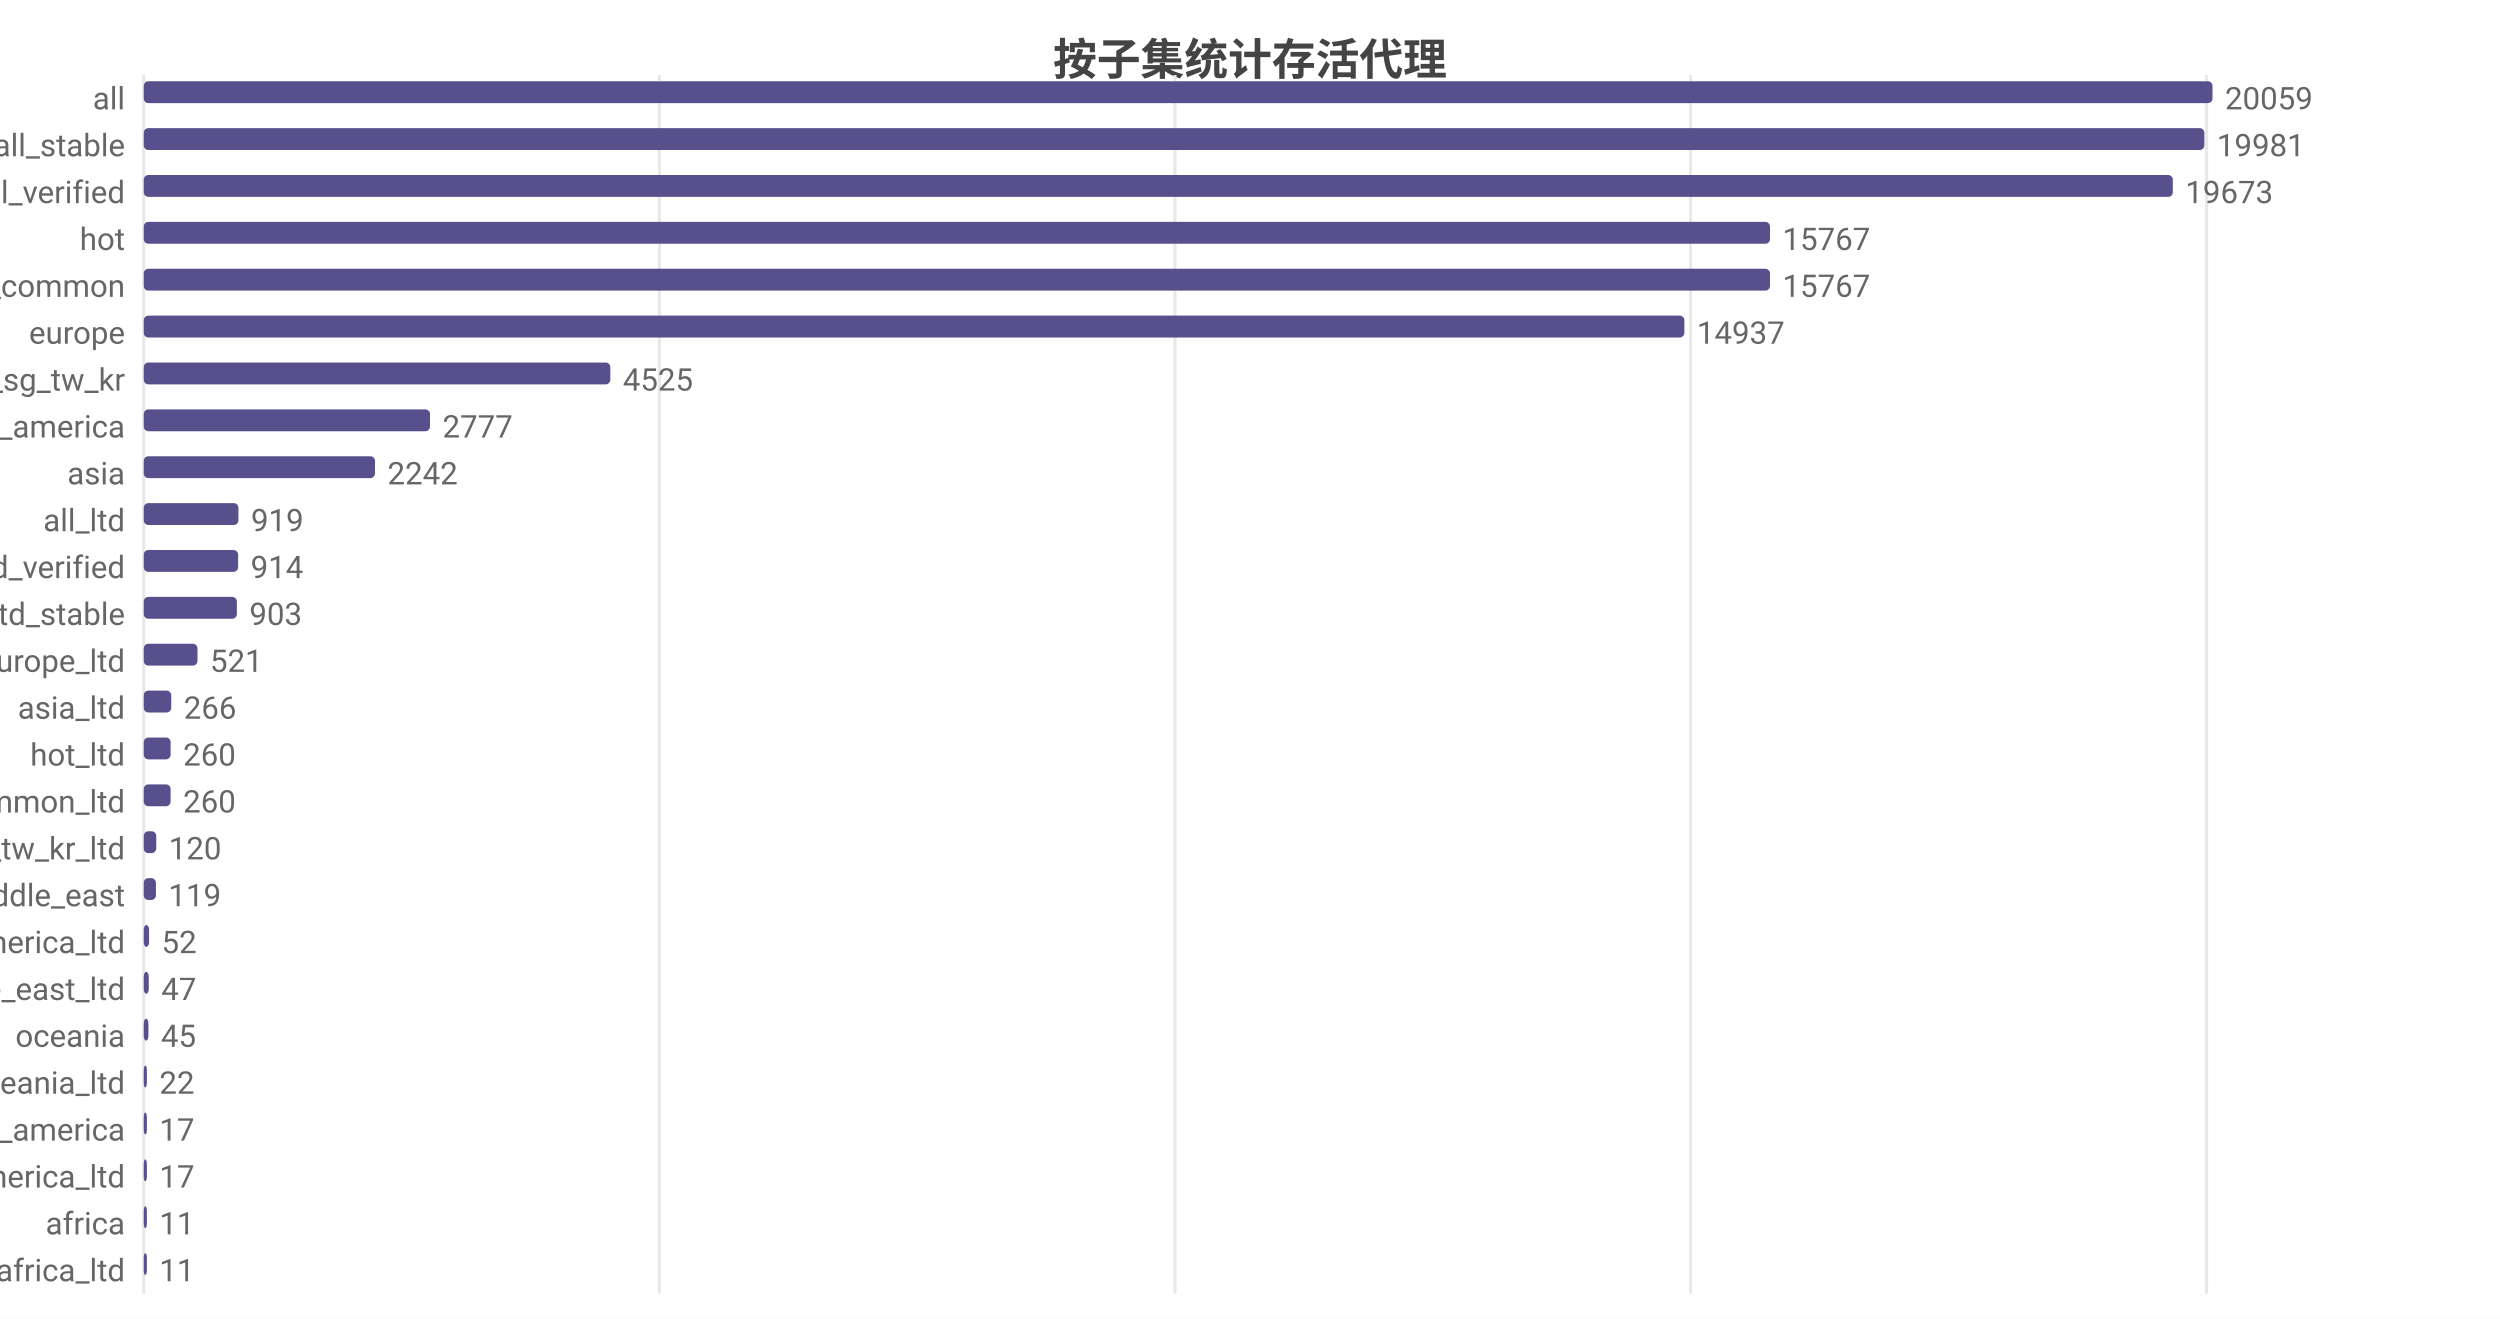
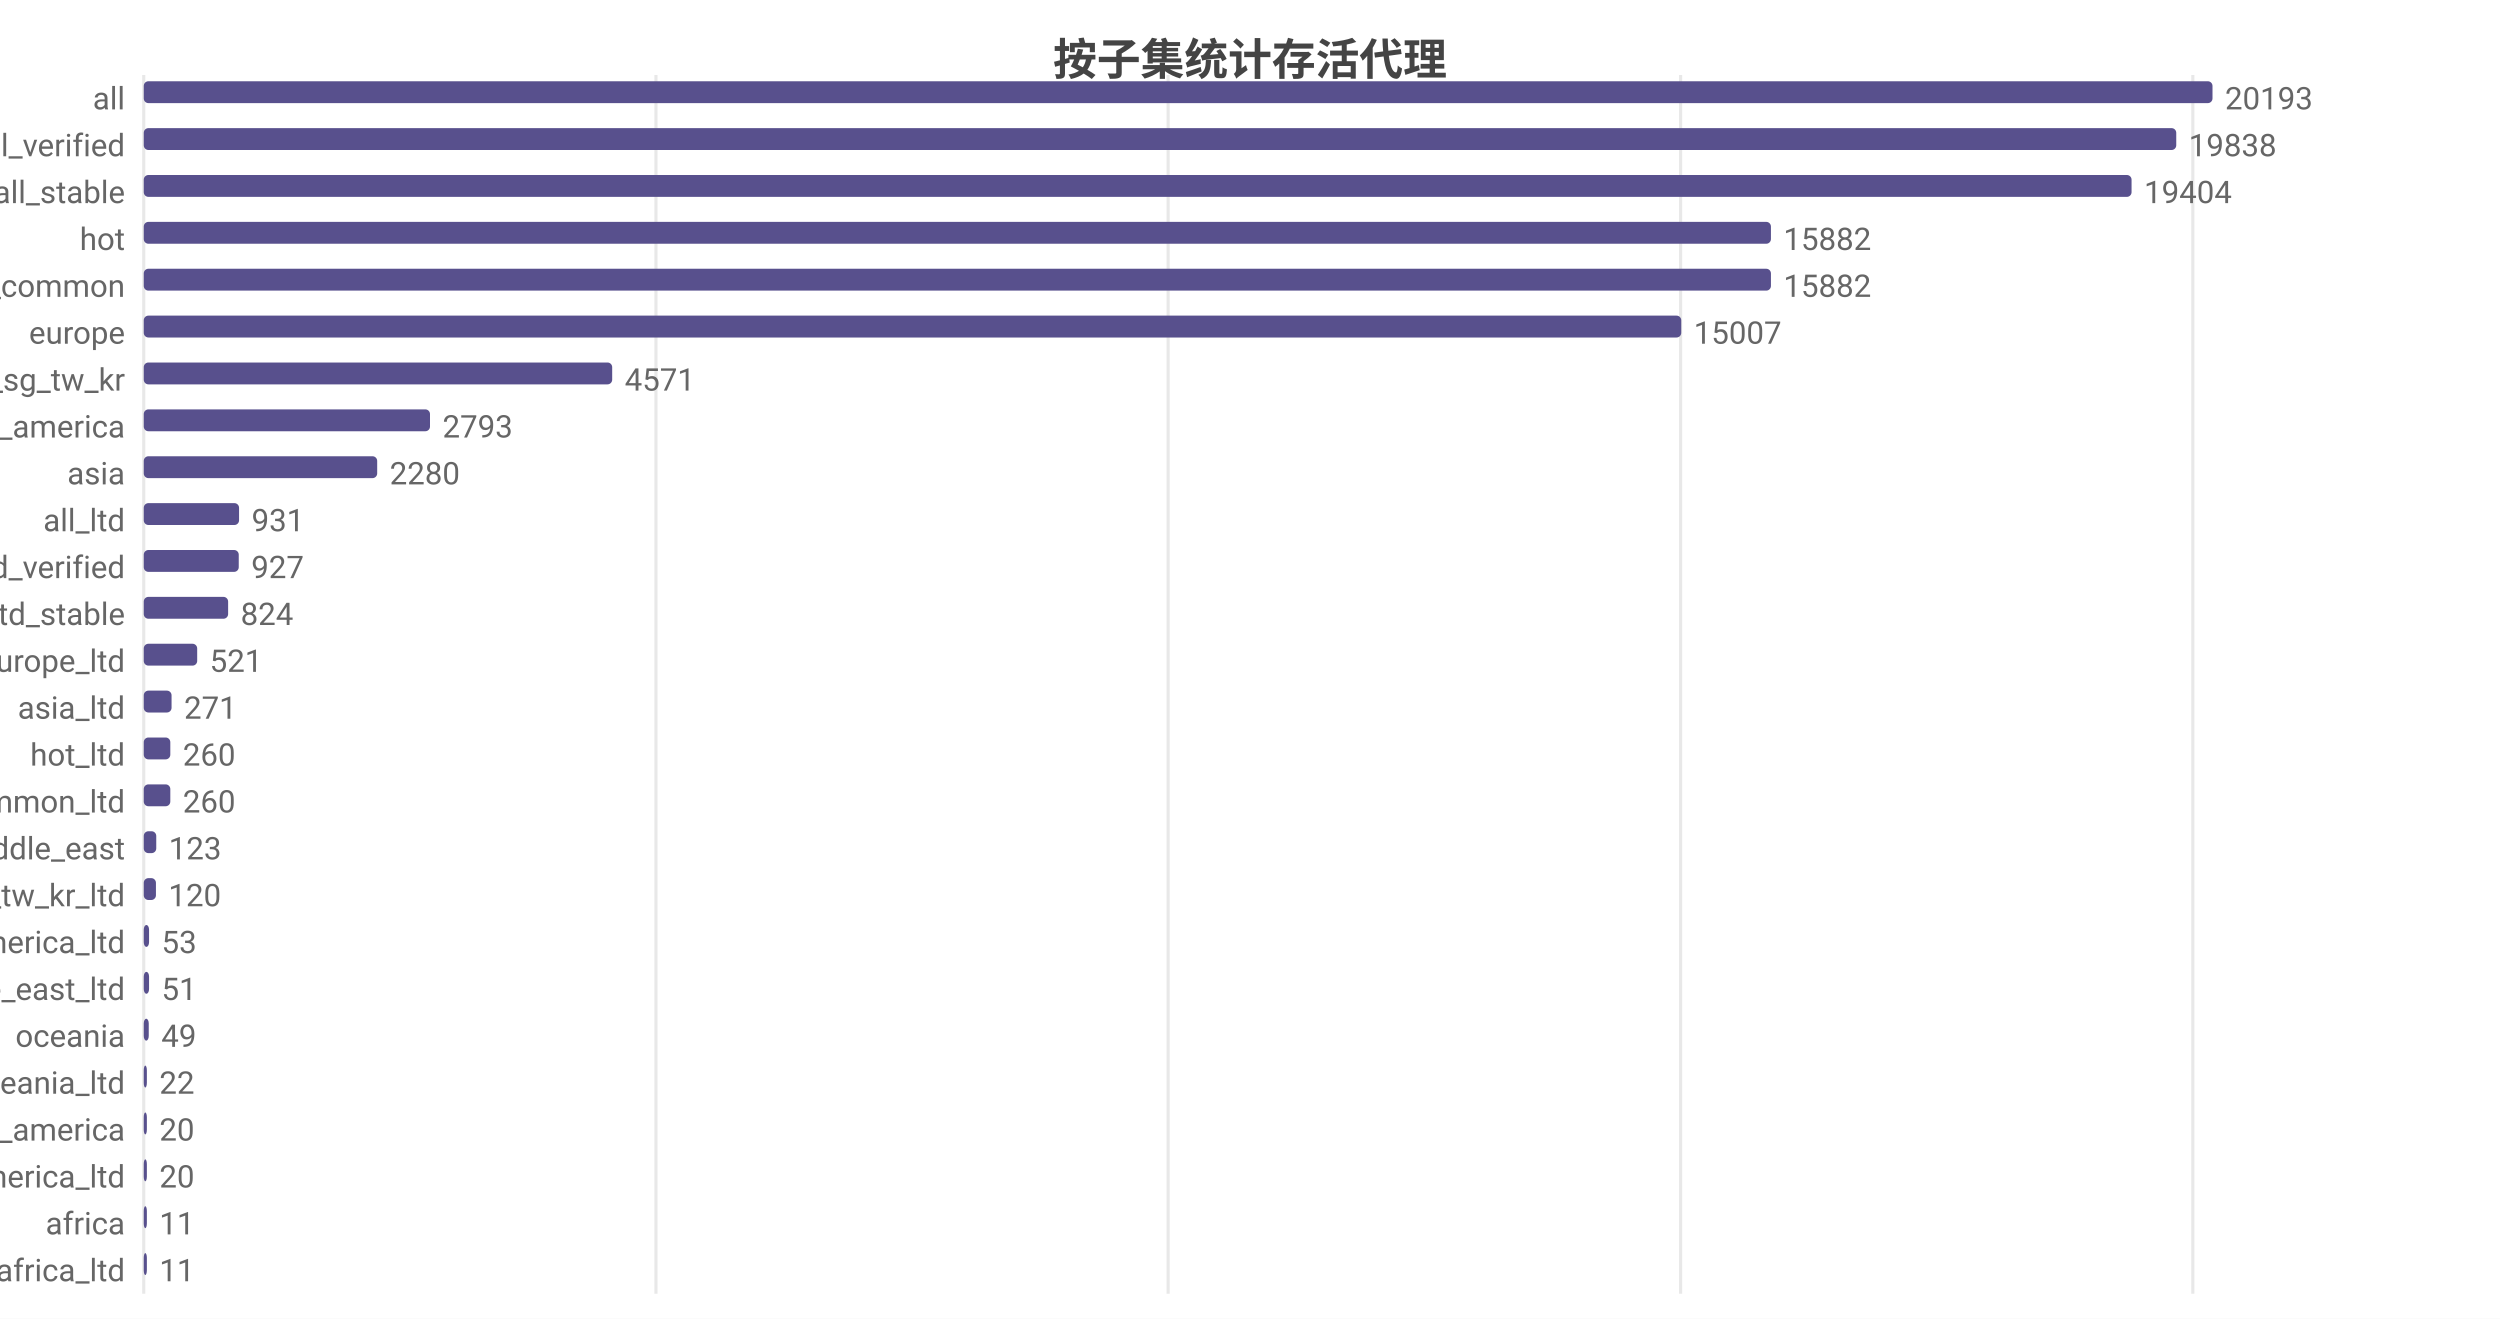
<svg xmlns="http://www.w3.org/2000/svg" width="800" height="422" viewBox="0 0 800 422">
  <rect width="800" height="422" fill="#ffffff" />
  <style>text{font-family:system-ui,-apple-system,'Segoe UI',Roboto,'PingFang SC','Microsoft YaHei','Noto Sans CJK SC',sans-serif}.g{stroke:#e8e8e8;stroke-width:1}.a{stroke:#999;stroke-width:1}.t{font-size:10px;fill:#666}.m{font-size:10px;text-anchor:middle;fill:#666}.e{font-size:10px;text-anchor:end;fill:#666}.l{font-size:11px;fill:#333}.tt{font-size:14px;font-weight:600;text-anchor:middle;fill:#444}.em{font-size:13px;text-anchor:middle;fill:#999}</style>
  <text class="tt" x="400.0" y="24">按子集统计存活代理</text>
  <line class="g" x1="46" y1="24" x2="46" y2="414" />
-   <line class="g" x1="211.0" y1="24" x2="211.0" y2="414" />
-   <line class="g" x1="376.0" y1="24" x2="376.0" y2="414" />
-   <line class="g" x1="541.0" y1="24" x2="541.0" y2="414" />
-   <line class="g" x1="706.1" y1="24" x2="706.1" y2="414" />
+   <line class="g" x1="209.9" y1="24" x2="209.9" y2="414" />
+   <line class="g" x1="373.8" y1="24" x2="373.8" y2="414" />
+   <line class="g" x1="537.8" y1="24" x2="537.8" y2="414" />
+   <line class="g" x1="701.7" y1="24" x2="701.7" y2="414" />
  <text class="e" x="40" y="35">all</text>
  <rect x="46" y="26" width="662" height="7" fill="#58508d" rx="1.5" />
-   <text class="t" x="712" y="35">20059</text>
-   <text class="e" x="40" y="50">all_stable</text>
-   <rect x="46" y="41" width="659.4" height="7" fill="#58508d" rx="1.5" />
-   <text class="t" x="709.4" y="50">19981</text>
-   <text class="e" x="40" y="65">all_verified</text>
-   <rect x="46" y="56" width="649.3" height="7" fill="#58508d" rx="1.5" />
-   <text class="t" x="699.3" y="65">19673</text>
+   <text class="t" x="712" y="35">20193</text>
+   <text class="e" x="40" y="50">all_verified</text>
+   <rect x="46" y="41" width="650.4" height="7" fill="#58508d" rx="1.5" />
+   <text class="t" x="700.4" y="50">19838</text>
+   <text class="e" x="40" y="65">all_stable</text>
+   <rect x="46" y="56" width="636.1" height="7" fill="#58508d" rx="1.5" />
+   <text class="t" x="686.1" y="65">19404</text>
  <text class="e" x="40" y="80">hot</text>
-   <rect x="46" y="71" width="520.4" height="7" fill="#58508d" rx="1.5" />
-   <text class="t" x="570.4" y="80">15767</text>
+   <rect x="46" y="71" width="520.7" height="7" fill="#58508d" rx="1.5" />
+   <text class="t" x="570.7" y="80">15882</text>
  <text class="e" x="40" y="95">cn_common</text>
-   <rect x="46" y="86" width="520.4" height="7" fill="#58508d" rx="1.5" />
-   <text class="t" x="570.4" y="95">15767</text>
+   <rect x="46" y="86" width="520.7" height="7" fill="#58508d" rx="1.5" />
+   <text class="t" x="570.7" y="95">15882</text>
  <text class="e" x="40" y="110">europe</text>
-   <rect x="46" y="101" width="493.0" height="7" fill="#58508d" rx="1.5" />
-   <text class="t" x="543.0" y="110">14937</text>
+   <rect x="46" y="101" width="492.0" height="7" fill="#58508d" rx="1.5" />
+   <text class="t" x="542.0" y="110">15007</text>
  <text class="e" x="40" y="125">hk_us_jp_sg_tw_kr</text>
-   <rect x="46" y="116" width="149.3" height="7" fill="#58508d" rx="1.5" />
-   <text class="t" x="199.3" y="125">4525</text>
+   <rect x="46" y="116" width="149.9" height="7" fill="#58508d" rx="1.5" />
+   <text class="t" x="199.9" y="125">4571</text>
  <text class="e" x="40" y="140">north_america</text>
  <rect x="46" y="131" width="91.6" height="7" fill="#58508d" rx="1.5" />
-   <text class="t" x="141.6" y="140">2777</text>
+   <text class="t" x="141.6" y="140">2793</text>
  <text class="e" x="40" y="155">asia</text>
-   <rect x="46" y="146" width="74.0" height="7" fill="#58508d" rx="1.5" />
-   <text class="t" x="124.0" y="155">2242</text>
+   <rect x="46" y="146" width="74.7" height="7" fill="#58508d" rx="1.5" />
+   <text class="t" x="124.7" y="155">2280</text>
  <text class="e" x="40" y="170">all_ltd</text>
-   <rect x="46" y="161" width="30.3" height="7" fill="#58508d" rx="1.5" />
-   <text class="t" x="80.3" y="170">919</text>
+   <rect x="46" y="161" width="30.5" height="7" fill="#58508d" rx="1.5" />
+   <text class="t" x="80.5" y="170">931</text>
  <text class="e" x="40" y="185">all_ltd_verified</text>
-   <rect x="46" y="176" width="30.2" height="7" fill="#58508d" rx="1.5" />
-   <text class="t" x="80.2" y="185">914</text>
+   <rect x="46" y="176" width="30.4" height="7" fill="#58508d" rx="1.5" />
+   <text class="t" x="80.4" y="185">927</text>
  <text class="e" x="40" y="200">all_ltd_stable</text>
-   <rect x="46" y="191" width="29.8" height="7" fill="#58508d" rx="1.5" />
-   <text class="t" x="79.8" y="200">903</text>
+   <rect x="46" y="191" width="27.0" height="7" fill="#58508d" rx="1.5" />
+   <text class="t" x="77.0" y="200">824</text>
  <text class="e" x="40" y="215">europe_ltd</text>
-   <rect x="46" y="206" width="17.2" height="7" fill="#58508d" rx="1.5" />
-   <text class="t" x="67.2" y="215">521</text>
+   <rect x="46" y="206" width="17.1" height="7" fill="#58508d" rx="1.5" />
+   <text class="t" x="67.1" y="215">521</text>
  <text class="e" x="40" y="230">asia_ltd</text>
-   <rect x="46" y="221" width="8.8" height="7" fill="#58508d" rx="1.5" />
-   <text class="t" x="58.8" y="230">266</text>
+   <rect x="46" y="221" width="8.9" height="7" fill="#58508d" rx="1.5" />
+   <text class="t" x="58.9" y="230">271</text>
  <text class="e" x="40" y="245">hot_ltd</text>
-   <rect x="46" y="236" width="8.6" height="7" fill="#58508d" rx="1.5" />
-   <text class="t" x="58.6" y="245">260</text>
+   <rect x="46" y="236" width="8.5" height="7" fill="#58508d" rx="1.5" />
+   <text class="t" x="58.5" y="245">260</text>
  <text class="e" x="40" y="260">cn_common_ltd</text>
-   <rect x="46" y="251" width="8.6" height="7" fill="#58508d" rx="1.5" />
-   <text class="t" x="58.6" y="260">260</text>
-   <text class="e" x="40" y="275">hk_us_jp_sg_tw_kr_ltd</text>
+   <rect x="46" y="251" width="8.5" height="7" fill="#58508d" rx="1.5" />
+   <text class="t" x="58.5" y="260">260</text>
+   <text class="e" x="40" y="275">middle_east</text>
  <rect x="46" y="266" width="4.0" height="7" fill="#58508d" rx="1.5" />
-   <text class="t" x="54.0" y="275">120</text>
-   <text class="e" x="40" y="290">middle_east</text>
+   <text class="t" x="54.0" y="275">123</text>
+   <text class="e" x="40" y="290">hk_us_jp_sg_tw_kr_ltd</text>
  <rect x="46" y="281" width="3.9" height="7" fill="#58508d" rx="1.5" />
-   <text class="t" x="53.9" y="290">119</text>
+   <text class="t" x="53.9" y="290">120</text>
  <text class="e" x="40" y="305">north_america_ltd</text>
  <rect x="46" y="296" width="1.7" height="7" fill="#58508d" rx="1.5" />
-   <text class="t" x="51.7" y="305">52</text>
+   <text class="t" x="51.7" y="305">53</text>
  <text class="e" x="40" y="320">middle_east_ltd</text>
-   <rect x="46" y="311" width="1.6" height="7" fill="#58508d" rx="1.5" />
-   <text class="t" x="51.6" y="320">47</text>
+   <rect x="46" y="311" width="1.7" height="7" fill="#58508d" rx="1.5" />
+   <text class="t" x="51.7" y="320">51</text>
  <text class="e" x="40" y="335">oceania</text>
-   <rect x="46" y="326" width="1.5" height="7" fill="#58508d" rx="1.5" />
-   <text class="t" x="51.5" y="335">45</text>
+   <rect x="46" y="326" width="1.6" height="7" fill="#58508d" rx="1.5" />
+   <text class="t" x="51.6" y="335">49</text>
  <text class="e" x="40" y="350">oceania_ltd</text>
  <rect x="46" y="341" width="1" height="7" fill="#58508d" rx="1.5" />
  <text class="t" x="51" y="350">22</text>
  <text class="e" x="40" y="365">south_america</text>
  <rect x="46" y="356" width="1" height="7" fill="#58508d" rx="1.5" />
-   <text class="t" x="51" y="365">17</text>
+   <text class="t" x="51" y="365">20</text>
  <text class="e" x="40" y="380">south_america_ltd</text>
  <rect x="46" y="371" width="1" height="7" fill="#58508d" rx="1.5" />
-   <text class="t" x="51" y="380">17</text>
+   <text class="t" x="51" y="380">20</text>
  <text class="e" x="40" y="395">africa</text>
  <rect x="46" y="386" width="1" height="7" fill="#58508d" rx="1.5" />
  <text class="t" x="51" y="395">11</text>
  <text class="e" x="40" y="410">africa_ltd</text>
  <rect x="46" y="401" width="1" height="7" fill="#58508d" rx="1.5" />
  <text class="t" x="51" y="410">11</text>
</svg>
